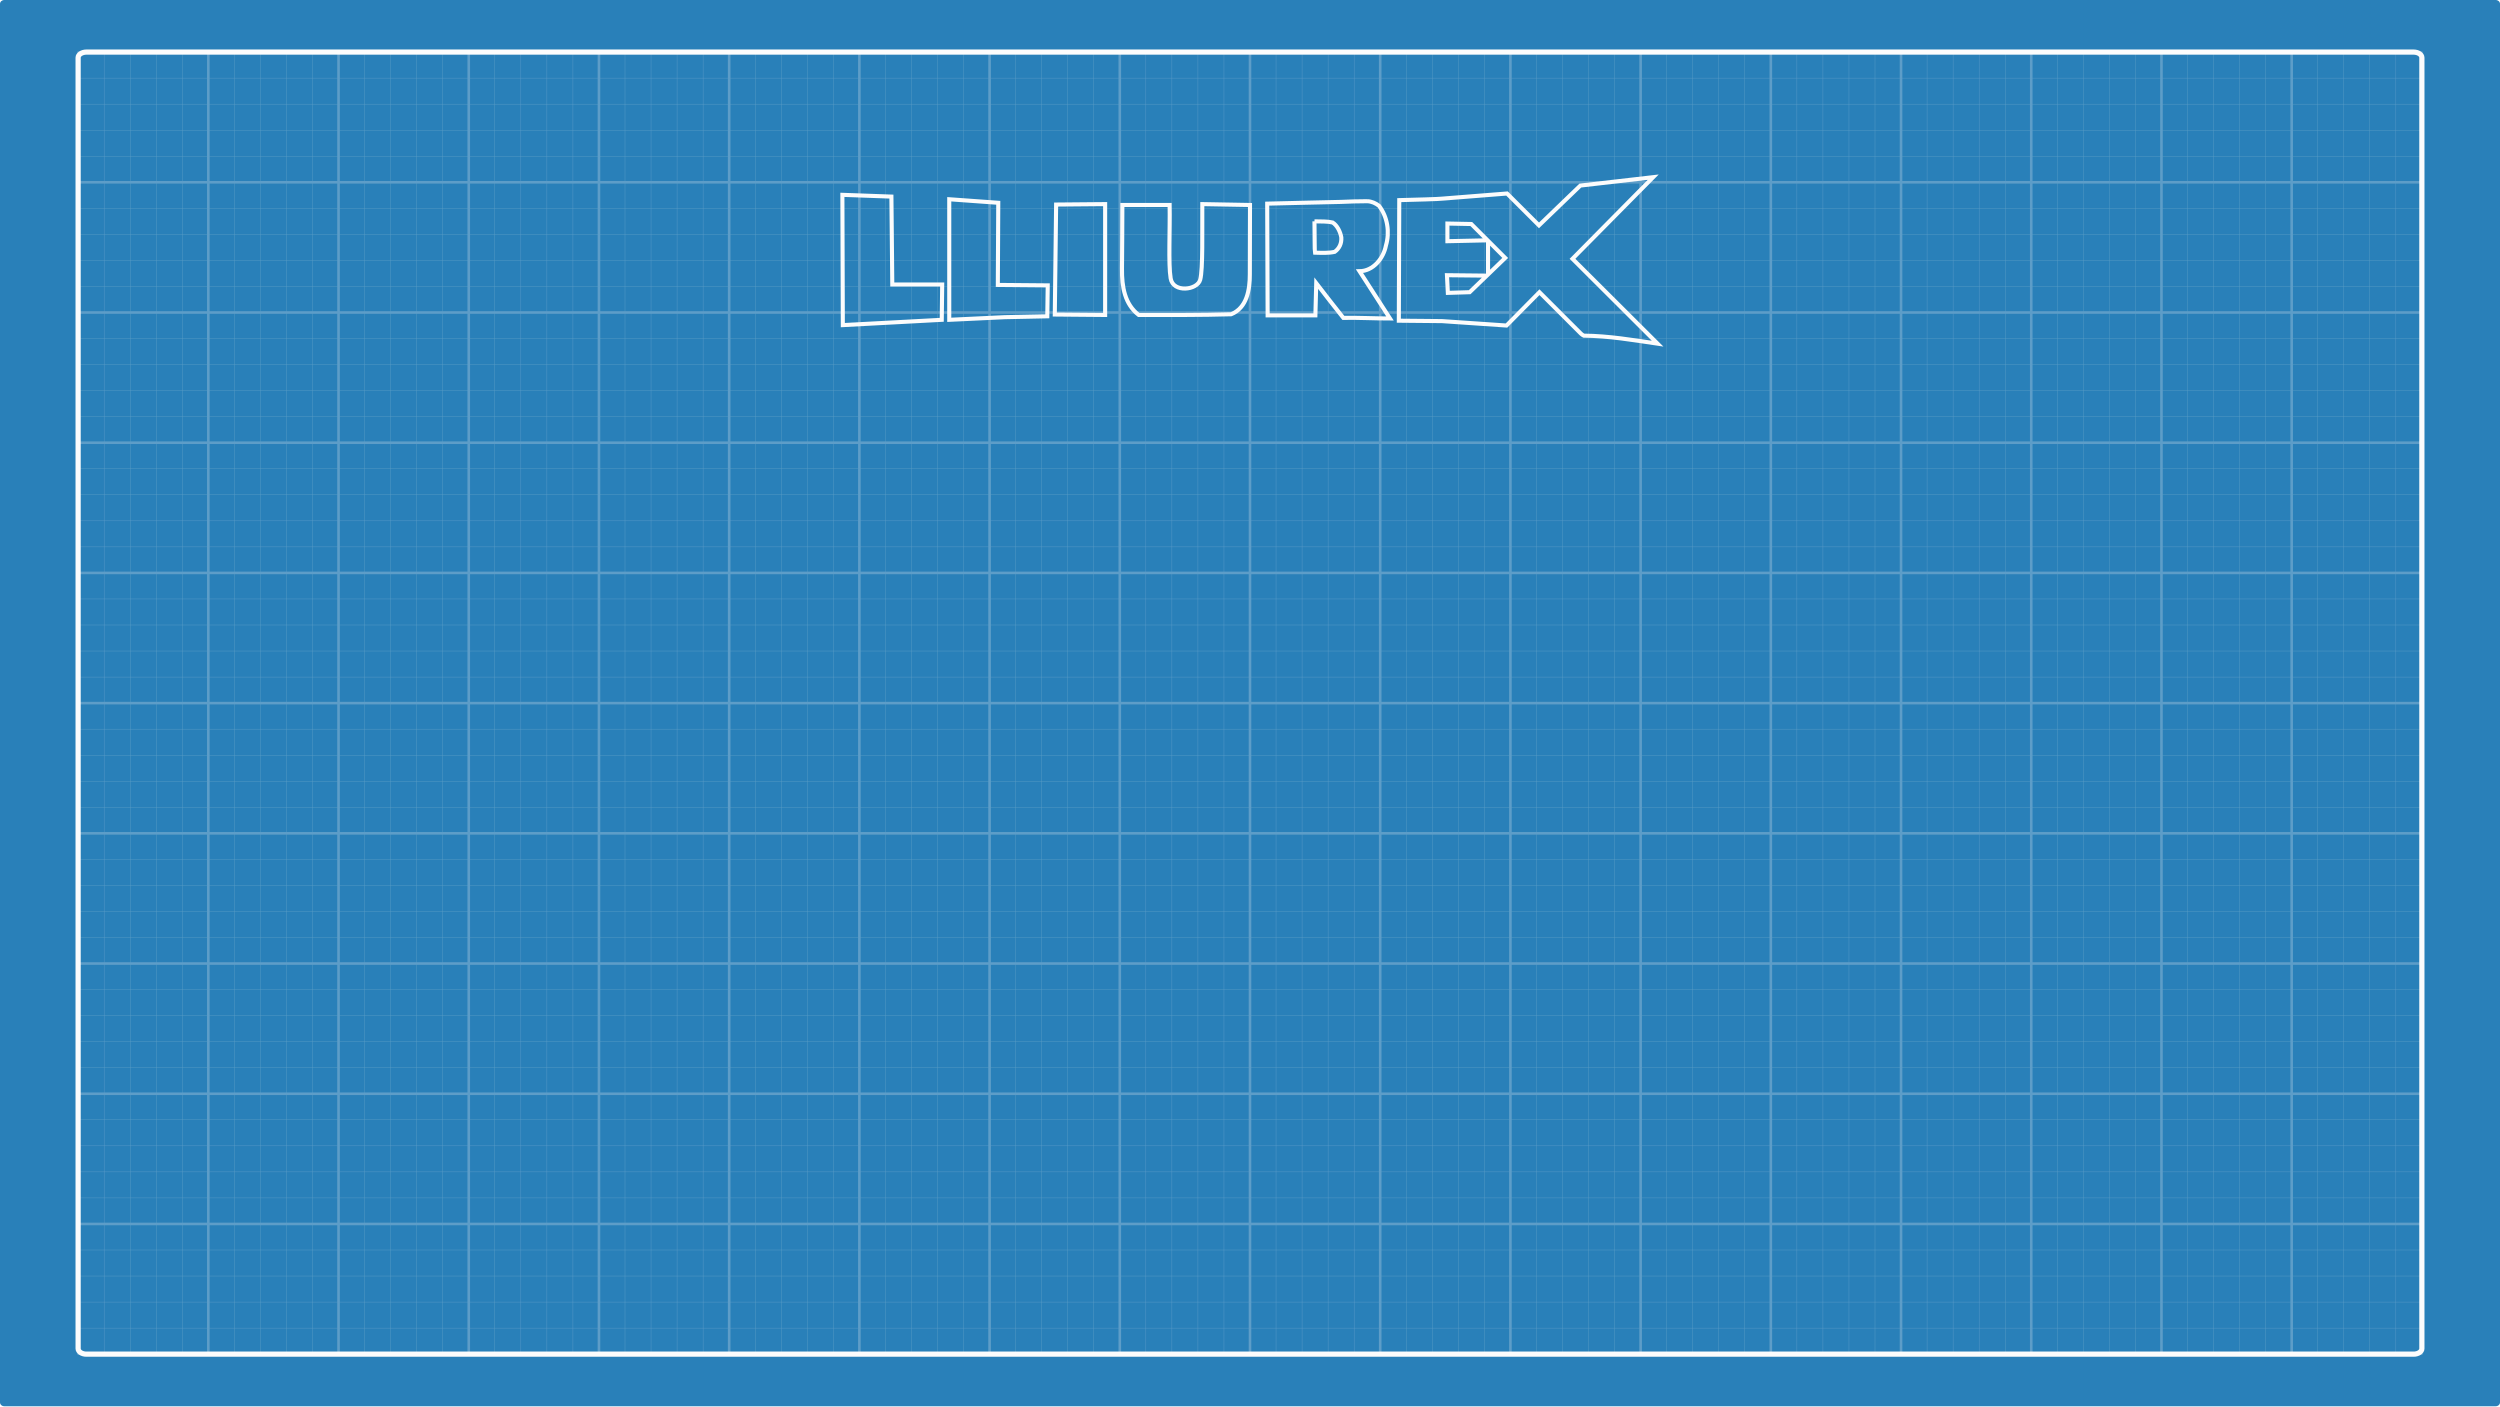
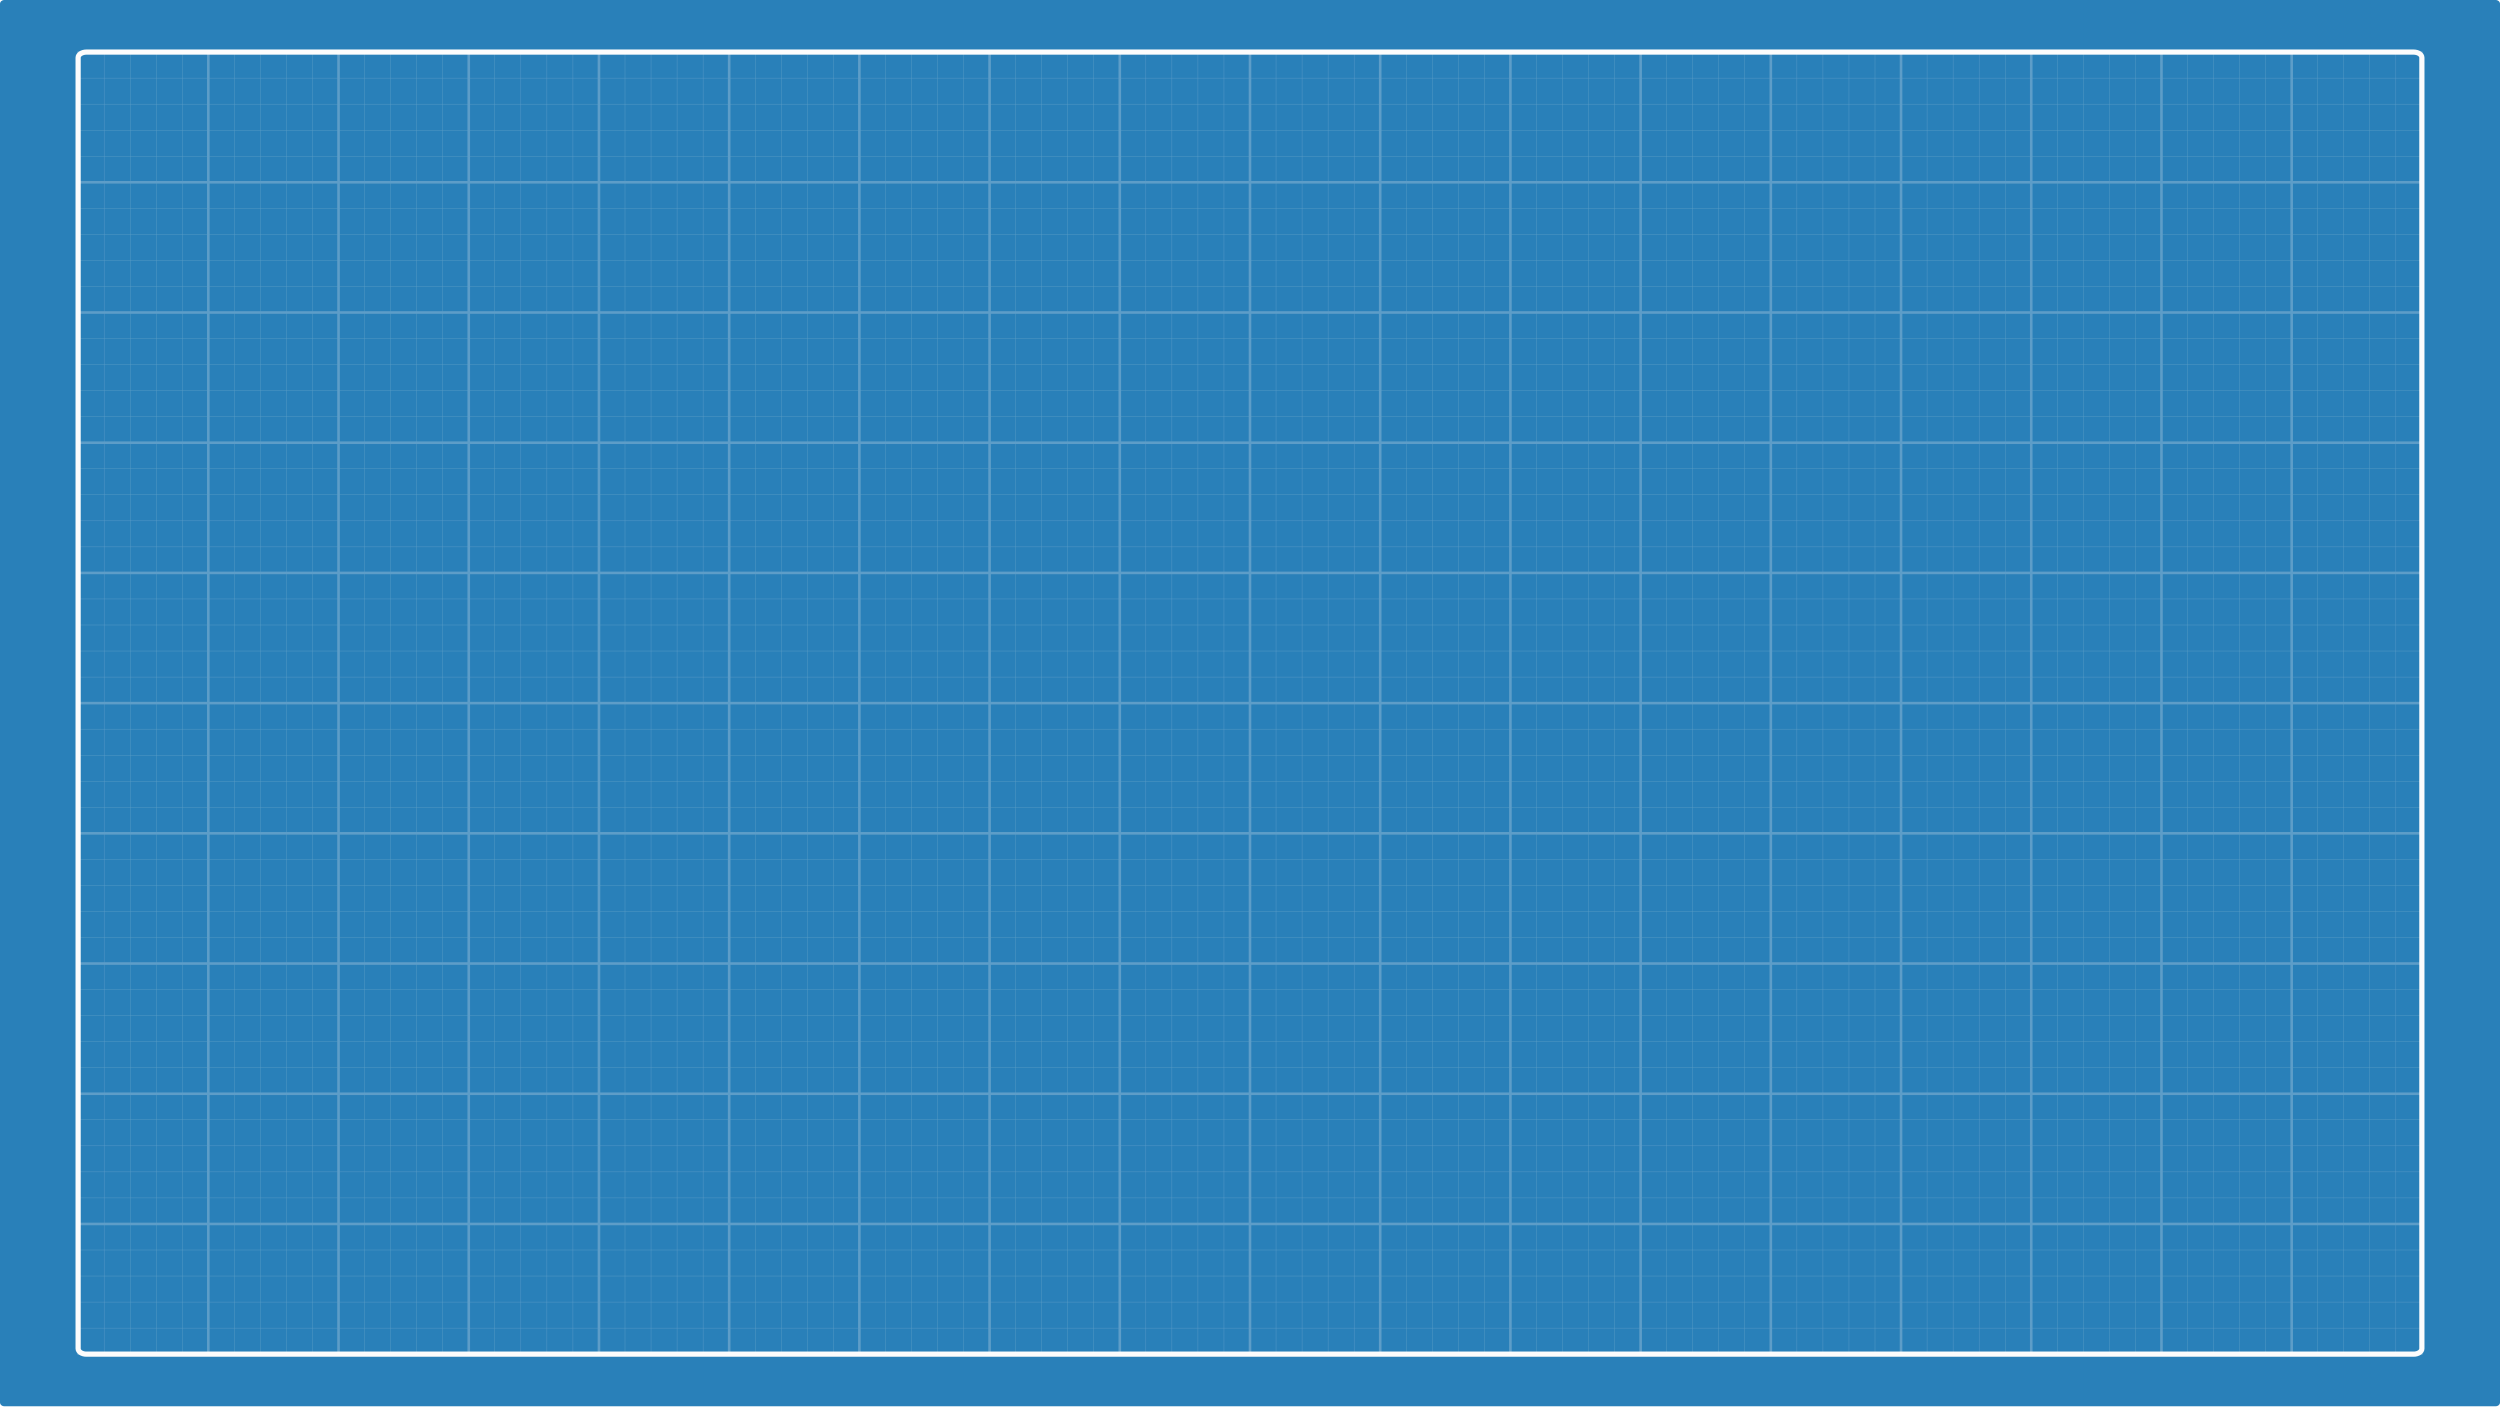
<svg xmlns="http://www.w3.org/2000/svg" id="svg8" version="1.1" viewBox="0 0 508 285.75" height="1080" width="1920">
  <defs id="defs2" />
  <rect style="opacity:1;fill:#2980b9;fill-opacity:1;stroke:none;stroke-width:0.166;stroke-miterlimit:4;stroke-dasharray:none;stroke-opacity:1" id="rect968" width="133.804" height="73.705" x="367.393" y="292.176" rx="0.642" ry="0.428" />
  <g transform="translate(0,-11.24998)" id="layer1">
    <rect ry="0.781" rx="0.878" y="11.25" x="1.9444442e-06" height="285.75" width="508" id="rect815" style="opacity:1;fill:#2980b9;fill-opacity:1;stroke:none;stroke-width:0.263;stroke-miterlimit:4;stroke-dasharray:none;stroke-opacity:1" />
  </g>
  <g id="g9262" transform="translate(15.875,10.58333)" style="stroke:#5d9dc8;stroke-opacity:1">
    <g id="g9010" style="stroke:#5d9dc8;stroke-opacity:1">
      <path id="path8976" style="fill:none;stroke:#5d9dc8;stroke-width:0.529;stroke-opacity:1" d="M 26.458,0 V 264.583" />
      <path id="path8978" style="fill:none;stroke:#5d9dc8;stroke-width:0.529;stroke-opacity:1" d="M 52.917,0 V 264.583" />
      <path id="path8980" style="fill:none;stroke:#5d9dc8;stroke-width:0.529;stroke-opacity:1" d="M 79.375,0 V 264.583" />
      <path id="path8982" style="fill:none;stroke:#5d9dc8;stroke-width:0.529;stroke-opacity:1" d="M 105.833,0 V 264.583" />
      <path id="path8984" style="fill:none;stroke:#5d9dc8;stroke-width:0.529;stroke-opacity:1" d="M 132.292,0 V 264.583" />
      <path id="path8986" style="fill:none;stroke:#5d9dc8;stroke-width:0.529;stroke-opacity:1" d="M 158.75,0 V 264.583" />
      <path id="path8988" style="fill:none;stroke:#5d9dc8;stroke-width:0.529;stroke-opacity:1" d="M 185.208,0 V 264.583" />
      <path id="path8990" style="fill:none;stroke:#5d9dc8;stroke-width:0.529;stroke-opacity:1" d="M 211.667,0 V 264.583" />
      <path id="path8992" style="fill:none;stroke:#5d9dc8;stroke-width:0.529;stroke-opacity:1" d="M 238.125,0 V 264.583" />
      <path id="path8994" style="fill:none;stroke:#5d9dc8;stroke-width:0.529;stroke-opacity:1" d="M 264.583,0 V 264.583" />
      <path id="path8996" style="fill:none;stroke:#5d9dc8;stroke-width:0.529;stroke-opacity:1" d="M 291.042,0 V 264.583" />
      <path id="path8998" style="fill:none;stroke:#5d9dc8;stroke-width:0.529;stroke-opacity:1" d="M 317.5,0 V 264.583" />
      <path id="path9000" style="fill:none;stroke:#5d9dc8;stroke-width:0.529;stroke-opacity:1" d="M 343.958,0 V 264.583" />
      <path id="path9002" style="fill:none;stroke:#5d9dc8;stroke-width:0.529;stroke-opacity:1" d="M 370.417,0 V 264.583" />
      <path id="path9004" style="fill:none;stroke:#5d9dc8;stroke-width:0.529;stroke-opacity:1" d="M 396.875,0 V 264.583" />
      <path id="path9006" style="fill:none;stroke:#5d9dc8;stroke-width:0.529;stroke-opacity:1" d="M 423.333,0 V 264.583" />
      <path id="path9008" style="fill:none;stroke:#5d9dc8;stroke-width:0.529;stroke-opacity:1" d="M 449.792,0 V 264.583" />
    </g>
    <g id="g9030" style="stroke:#5d9dc8;stroke-opacity:1">
      <path id="path9012" style="fill:none;stroke:#5d9dc8;stroke-width:0.529;stroke-opacity:1" d="M 0,26.458 H 476.25" />
      <path id="path9014" style="fill:none;stroke:#5d9dc8;stroke-width:0.529;stroke-opacity:1" d="M 0,52.917 H 476.25" />
      <path id="path9016" style="fill:none;stroke:#5d9dc8;stroke-width:0.529;stroke-opacity:1" d="M 0,79.375 H 476.25" />
      <path id="path9018" style="fill:none;stroke:#5d9dc8;stroke-width:0.529;stroke-opacity:1" d="M 0,105.833 H 476.25" />
      <path id="path9020" style="fill:none;stroke:#5d9dc8;stroke-width:0.529;stroke-opacity:1" d="M 0,132.292 H 476.25" />
      <path id="path9022" style="fill:none;stroke:#5d9dc8;stroke-width:0.529;stroke-opacity:1" d="M 0,158.75 H 476.25" />
      <path id="path9024" style="fill:none;stroke:#5d9dc8;stroke-width:0.529;stroke-opacity:1" d="M 0,185.208 H 476.25" />
      <path id="path9026" style="fill:none;stroke:#5d9dc8;stroke-width:0.529;stroke-opacity:1" d="M 0,211.667 H 476.25" />
      <path id="path9028" style="fill:none;stroke:#5d9dc8;stroke-width:0.529;stroke-opacity:1" d="M 0,238.125 H 476.25" />
    </g>
    <g id="g9176" style="stroke:#5d9dc8;stroke-opacity:1">
      <path id="path9032" style="fill:none;stroke:#5d9dc8;stroke-width:0.079;stroke-opacity:1" d="M 5.292,0 V 264.583" />
      <path id="path9034" style="fill:none;stroke:#5d9dc8;stroke-width:0.079;stroke-opacity:1" d="M 10.583,0 V 264.583" />
      <path id="path9036" style="fill:none;stroke:#5d9dc8;stroke-width:0.079;stroke-opacity:1" d="M 15.875,0 V 264.583" />
      <path id="path9038" style="fill:none;stroke:#5d9dc8;stroke-width:0.079;stroke-opacity:1" d="M 21.167,0 V 264.583" />
      <path id="path9040" style="fill:none;stroke:#5d9dc8;stroke-width:0.079;stroke-opacity:1" d="M 31.75,0 V 264.583" />
      <path id="path9042" style="fill:none;stroke:#5d9dc8;stroke-width:0.079;stroke-opacity:1" d="M 37.042,0 V 264.583" />
      <path id="path9044" style="fill:none;stroke:#5d9dc8;stroke-width:0.079;stroke-opacity:1" d="M 42.333,0 V 264.583" />
      <path id="path9046" style="fill:none;stroke:#5d9dc8;stroke-width:0.079;stroke-opacity:1" d="M 47.625,0 V 264.583" />
      <path id="path9048" style="fill:none;stroke:#5d9dc8;stroke-width:0.079;stroke-opacity:1" d="M 58.208,0 V 264.583" />
      <path id="path9050" style="fill:none;stroke:#5d9dc8;stroke-width:0.079;stroke-opacity:1" d="M 63.5,0 V 264.583" />
      <path id="path9052" style="fill:none;stroke:#5d9dc8;stroke-width:0.079;stroke-opacity:1" d="M 68.792,0 V 264.583" />
      <path id="path9054" style="fill:none;stroke:#5d9dc8;stroke-width:0.079;stroke-opacity:1" d="M 74.083,0 V 264.583" />
      <path id="path9056" style="fill:none;stroke:#5d9dc8;stroke-width:0.079;stroke-opacity:1" d="M 84.667,0 V 264.583" />
      <path id="path9058" style="fill:none;stroke:#5d9dc8;stroke-width:0.079;stroke-opacity:1" d="M 89.958,0 V 264.583" />
      <path id="path9060" style="fill:none;stroke:#5d9dc8;stroke-width:0.079;stroke-opacity:1" d="M 95.25,0 V 264.583" />
      <path id="path9062" style="fill:none;stroke:#5d9dc8;stroke-width:0.079;stroke-opacity:1" d="M 100.542,0 V 264.583" />
      <path id="path9064" style="fill:none;stroke:#5d9dc8;stroke-width:0.079;stroke-opacity:1" d="M 111.125,0 V 264.583" />
      <path id="path9066" style="fill:none;stroke:#5d9dc8;stroke-width:0.079;stroke-opacity:1" d="M 116.417,0 V 264.583" />
      <path id="path9068" style="fill:none;stroke:#5d9dc8;stroke-width:0.079;stroke-opacity:1" d="M 121.708,0 V 264.583" />
      <path id="path9070" style="fill:none;stroke:#5d9dc8;stroke-width:0.079;stroke-opacity:1" d="M 127,0 V 264.583" />
      <path id="path9072" style="fill:none;stroke:#5d9dc8;stroke-width:0.079;stroke-opacity:1" d="M 137.583,0 V 264.583" />
      <path id="path9074" style="fill:none;stroke:#5d9dc8;stroke-width:0.079;stroke-opacity:1" d="M 142.875,0 V 264.583" />
      <path id="path9076" style="fill:none;stroke:#5d9dc8;stroke-width:0.079;stroke-opacity:1" d="M 148.167,0 V 264.583" />
      <path id="path9078" style="fill:none;stroke:#5d9dc8;stroke-width:0.079;stroke-opacity:1" d="M 153.458,0 V 264.583" />
      <path id="path9080" style="fill:none;stroke:#5d9dc8;stroke-width:0.079;stroke-opacity:1" d="M 164.042,0 V 264.583" />
      <path id="path9082" style="fill:none;stroke:#5d9dc8;stroke-width:0.079;stroke-opacity:1" d="M 169.333,0 V 264.583" />
      <path id="path9084" style="fill:none;stroke:#5d9dc8;stroke-width:0.079;stroke-opacity:1" d="M 174.625,0 V 264.583" />
      <path id="path9086" style="fill:none;stroke:#5d9dc8;stroke-width:0.079;stroke-opacity:1" d="M 179.917,0 V 264.583" />
      <path id="path9088" style="fill:none;stroke:#5d9dc8;stroke-width:0.079;stroke-opacity:1" d="M 190.5,0 V 264.583" />
      <path id="path9090" style="fill:none;stroke:#5d9dc8;stroke-width:0.079;stroke-opacity:1" d="M 195.792,0 V 264.583" />
      <path id="path9092" style="fill:none;stroke:#5d9dc8;stroke-width:0.079;stroke-opacity:1" d="M 201.083,0 V 264.583" />
      <path id="path9094" style="fill:none;stroke:#5d9dc8;stroke-width:0.079;stroke-opacity:1" d="M 206.375,0 V 264.583" />
      <path id="path9096" style="fill:none;stroke:#5d9dc8;stroke-width:0.079;stroke-opacity:1" d="M 216.958,0 V 264.583" />
      <path id="path9098" style="fill:none;stroke:#5d9dc8;stroke-width:0.079;stroke-opacity:1" d="M 222.25,0 V 264.583" />
      <path id="path9100" style="fill:none;stroke:#5d9dc8;stroke-width:0.079;stroke-opacity:1" d="M 227.542,0 V 264.583" />
      <path id="path9102" style="fill:none;stroke:#5d9dc8;stroke-width:0.079;stroke-opacity:1" d="M 232.833,0 V 264.583" />
      <path id="path9104" style="fill:none;stroke:#5d9dc8;stroke-width:0.079;stroke-opacity:1" d="M 243.417,0 V 264.583" />
      <path id="path9106" style="fill:none;stroke:#5d9dc8;stroke-width:0.079;stroke-opacity:1" d="M 248.708,0 V 264.583" />
      <path id="path9108" style="fill:none;stroke:#5d9dc8;stroke-width:0.079;stroke-opacity:1" d="M 254,0 V 264.583" />
      <path id="path9110" style="fill:none;stroke:#5d9dc8;stroke-width:0.079;stroke-opacity:1" d="M 259.292,0 V 264.583" />
      <path id="path9112" style="fill:none;stroke:#5d9dc8;stroke-width:0.079;stroke-opacity:1" d="M 269.875,0 V 264.583" />
      <path id="path9114" style="fill:none;stroke:#5d9dc8;stroke-width:0.079;stroke-opacity:1" d="M 275.167,0 V 264.583" />
      <path id="path9116" style="fill:none;stroke:#5d9dc8;stroke-width:0.079;stroke-opacity:1" d="M 280.458,0 V 264.583" />
      <path id="path9118" style="fill:none;stroke:#5d9dc8;stroke-width:0.079;stroke-opacity:1" d="M 285.75,0 V 264.583" />
      <path id="path9120" style="fill:none;stroke:#5d9dc8;stroke-width:0.079;stroke-opacity:1" d="M 296.333,0 V 264.583" />
      <path id="path9122" style="fill:none;stroke:#5d9dc8;stroke-width:0.079;stroke-opacity:1" d="M 301.625,0 V 264.583" />
      <path id="path9124" style="fill:none;stroke:#5d9dc8;stroke-width:0.079;stroke-opacity:1" d="M 306.917,0 V 264.583" />
      <path id="path9126" style="fill:none;stroke:#5d9dc8;stroke-width:0.079;stroke-opacity:1" d="M 312.208,0 V 264.583" />
      <path id="path9128" style="fill:none;stroke:#5d9dc8;stroke-width:0.079;stroke-opacity:1" d="M 322.792,0 V 264.583" />
      <path id="path9130" style="fill:none;stroke:#5d9dc8;stroke-width:0.079;stroke-opacity:1" d="M 328.083,0 V 264.583" />
      <path id="path9132" style="fill:none;stroke:#5d9dc8;stroke-width:0.079;stroke-opacity:1" d="M 333.375,0 V 264.583" />
      <path id="path9134" style="fill:none;stroke:#5d9dc8;stroke-width:0.079;stroke-opacity:1" d="M 338.667,0 V 264.583" />
      <path id="path9136" style="fill:none;stroke:#5d9dc8;stroke-width:0.079;stroke-opacity:1" d="M 349.25,0 V 264.583" />
      <path id="path9138" style="fill:none;stroke:#5d9dc8;stroke-width:0.079;stroke-opacity:1" d="M 354.542,0 V 264.583" />
      <path id="path9140" style="fill:none;stroke:#5d9dc8;stroke-width:0.079;stroke-opacity:1" d="M 359.833,0 V 264.583" />
      <path id="path9142" style="fill:none;stroke:#5d9dc8;stroke-width:0.079;stroke-opacity:1" d="M 365.125,0 V 264.583" />
      <path id="path9144" style="fill:none;stroke:#5d9dc8;stroke-width:0.079;stroke-opacity:1" d="M 375.708,0 V 264.583" />
      <path id="path9146" style="fill:none;stroke:#5d9dc8;stroke-width:0.079;stroke-opacity:1" d="M 381,0 V 264.583" />
      <path id="path9148" style="fill:none;stroke:#5d9dc8;stroke-width:0.079;stroke-opacity:1" d="M 386.292,0 V 264.583" />
      <path id="path9150" style="fill:none;stroke:#5d9dc8;stroke-width:0.079;stroke-opacity:1" d="M 391.583,0 V 264.583" />
      <path id="path9152" style="fill:none;stroke:#5d9dc8;stroke-width:0.079;stroke-opacity:1" d="M 402.167,0 V 264.583" />
      <path id="path9154" style="fill:none;stroke:#5d9dc8;stroke-width:0.079;stroke-opacity:1" d="M 407.458,0 V 264.583" />
      <path id="path9156" style="fill:none;stroke:#5d9dc8;stroke-width:0.079;stroke-opacity:1" d="M 412.75,0 V 264.583" />
      <path id="path9158" style="fill:none;stroke:#5d9dc8;stroke-width:0.079;stroke-opacity:1" d="M 418.042,0 V 264.583" />
      <path id="path9160" style="fill:none;stroke:#5d9dc8;stroke-width:0.079;stroke-opacity:1" d="M 428.625,0 V 264.583" />
      <path id="path9162" style="fill:none;stroke:#5d9dc8;stroke-width:0.079;stroke-opacity:1" d="M 433.917,0 V 264.583" />
      <path id="path9164" style="fill:none;stroke:#5d9dc8;stroke-width:0.079;stroke-opacity:1" d="M 439.208,0 V 264.583" />
      <path id="path9166" style="fill:none;stroke:#5d9dc8;stroke-width:0.079;stroke-opacity:1" d="M 444.5,0 V 264.583" />
      <path id="path9168" style="fill:none;stroke:#5d9dc8;stroke-width:0.079;stroke-opacity:1" d="M 455.083,0 V 264.583" />
      <path id="path9170" style="fill:none;stroke:#5d9dc8;stroke-width:0.079;stroke-opacity:1" d="M 460.375,0 V 264.583" />
      <path id="path9172" style="fill:none;stroke:#5d9dc8;stroke-width:0.079;stroke-opacity:1" d="M 465.667,0 V 264.583" />
      <path id="path9174" style="fill:none;stroke:#5d9dc8;stroke-width:0.079;stroke-opacity:1" d="M 470.958,0 V 264.583" />
    </g>
    <g id="g9258" style="stroke:#5d9dc8;stroke-opacity:1">
      <path id="path9178" style="fill:none;stroke:#5d9dc8;stroke-width:0.079;stroke-opacity:1" d="M 0,5.292 H 476.25" />
      <path id="path9180" style="fill:none;stroke:#5d9dc8;stroke-width:0.079;stroke-opacity:1" d="M 0,10.583 H 476.25" />
      <path id="path9182" style="fill:none;stroke:#5d9dc8;stroke-width:0.079;stroke-opacity:1" d="M 0,15.875 H 476.25" />
      <path id="path9184" style="fill:none;stroke:#5d9dc8;stroke-width:0.079;stroke-opacity:1" d="M 0,21.167 H 476.25" />
      <path id="path9186" style="fill:none;stroke:#5d9dc8;stroke-width:0.079;stroke-opacity:1" d="M 0,31.75 H 476.25" />
      <path id="path9188" style="fill:none;stroke:#5d9dc8;stroke-width:0.079;stroke-opacity:1" d="M 0,37.042 H 476.25" />
      <path id="path9190" style="fill:none;stroke:#5d9dc8;stroke-width:0.079;stroke-opacity:1" d="M 0,42.333 H 476.25" />
      <path id="path9192" style="fill:none;stroke:#5d9dc8;stroke-width:0.079;stroke-opacity:1" d="M 0,47.625 H 476.25" />
      <path id="path9194" style="fill:none;stroke:#5d9dc8;stroke-width:0.079;stroke-opacity:1" d="M 0,58.208 H 476.25" />
      <path id="path9196" style="fill:none;stroke:#5d9dc8;stroke-width:0.079;stroke-opacity:1" d="M 0,63.5 H 476.25" />
      <path id="path9198" style="fill:none;stroke:#5d9dc8;stroke-width:0.079;stroke-opacity:1" d="M 0,68.792 H 476.25" />
      <path id="path9200" style="fill:none;stroke:#5d9dc8;stroke-width:0.079;stroke-opacity:1" d="M 0,74.083 H 476.25" />
      <path id="path9202" style="fill:none;stroke:#5d9dc8;stroke-width:0.079;stroke-opacity:1" d="M 0,84.667 H 476.25" />
      <path id="path9204" style="fill:none;stroke:#5d9dc8;stroke-width:0.079;stroke-opacity:1" d="M 0,89.958 H 476.25" />
      <path id="path9206" style="fill:none;stroke:#5d9dc8;stroke-width:0.079;stroke-opacity:1" d="M 0,95.25 H 476.25" />
      <path id="path9208" style="fill:none;stroke:#5d9dc8;stroke-width:0.079;stroke-opacity:1" d="M 0,100.542 H 476.25" />
      <path id="path9210" style="fill:none;stroke:#5d9dc8;stroke-width:0.079;stroke-opacity:1" d="M 0,111.125 H 476.25" />
      <path id="path9212" style="fill:none;stroke:#5d9dc8;stroke-width:0.079;stroke-opacity:1" d="M 0,116.417 H 476.25" />
      <path id="path9214" style="fill:none;stroke:#5d9dc8;stroke-width:0.079;stroke-opacity:1" d="M 0,121.708 H 476.25" />
      <path id="path9216" style="fill:none;stroke:#5d9dc8;stroke-width:0.079;stroke-opacity:1" d="M 0,127 H 476.25" />
      <path id="path9218" style="fill:none;stroke:#5d9dc8;stroke-width:0.079;stroke-opacity:1" d="M 0,137.583 H 476.25" />
      <path id="path9220" style="fill:none;stroke:#5d9dc8;stroke-width:0.079;stroke-opacity:1" d="M 0,142.875 H 476.25" />
      <path id="path9222" style="fill:none;stroke:#5d9dc8;stroke-width:0.079;stroke-opacity:1" d="M 0,148.167 H 476.25" />
      <path id="path9224" style="fill:none;stroke:#5d9dc8;stroke-width:0.079;stroke-opacity:1" d="M 0,153.458 H 476.25" />
      <path id="path9226" style="fill:none;stroke:#5d9dc8;stroke-width:0.079;stroke-opacity:1" d="M 0,164.042 H 476.25" />
      <path id="path9228" style="fill:none;stroke:#5d9dc8;stroke-width:0.079;stroke-opacity:1" d="M 0,169.333 H 476.25" />
      <path id="path9230" style="fill:none;stroke:#5d9dc8;stroke-width:0.079;stroke-opacity:1" d="M 0,174.625 H 476.25" />
      <path id="path9232" style="fill:none;stroke:#5d9dc8;stroke-width:0.079;stroke-opacity:1" d="M 0,179.917 H 476.25" />
      <path id="path9234" style="fill:none;stroke:#5d9dc8;stroke-width:0.079;stroke-opacity:1" d="M 0,190.5 H 476.25" />
      <path id="path9236" style="fill:none;stroke:#5d9dc8;stroke-width:0.079;stroke-opacity:1" d="M 0,195.792 H 476.25" />
      <path id="path9238" style="fill:none;stroke:#5d9dc8;stroke-width:0.079;stroke-opacity:1" d="M 0,201.083 H 476.25" />
      <path id="path9240" style="fill:none;stroke:#5d9dc8;stroke-width:0.079;stroke-opacity:1" d="M 0,206.375 H 476.25" />
      <path id="path9242" style="fill:none;stroke:#5d9dc8;stroke-width:0.079;stroke-opacity:1" d="M 0,216.958 H 476.25" />
      <path id="path9244" style="fill:none;stroke:#5d9dc8;stroke-width:0.079;stroke-opacity:1" d="M 0,222.25 H 476.25" />
      <path id="path9246" style="fill:none;stroke:#5d9dc8;stroke-width:0.079;stroke-opacity:1" d="M 0,227.542 H 476.25" />
      <path id="path9248" style="fill:none;stroke:#5d9dc8;stroke-width:0.079;stroke-opacity:1" d="M 0,232.833 H 476.25" />
      <path id="path9250" style="fill:none;stroke:#5d9dc8;stroke-width:0.079;stroke-opacity:1" d="M 0,243.417 H 476.25" />
      <path id="path9252" style="fill:none;stroke:#5d9dc8;stroke-width:0.079;stroke-opacity:1" d="M 0,248.708 H 476.25" />
      <path id="path9254" style="fill:none;stroke:#5d9dc8;stroke-width:0.079;stroke-opacity:1" d="M 0,254 H 476.25" />
      <path id="path9256" style="fill:none;stroke:#5d9dc8;stroke-width:0.079;stroke-opacity:1" d="M 0,259.292 H 476.25" />
    </g>
    <rect id="rect9260" y="0" x="0" width="476.25" style="fill:none;stroke:#5d9dc8;stroke-width:0.265;stroke-opacity:1" height="264.583" />
  </g>
  <rect style="opacity:1;fill:none;fill-opacity:1;stroke:#fcfcfc;stroke-width:1.058;stroke-miterlimit:4;stroke-dasharray:none;stroke-opacity:1" id="rect9582" width="476.25" height="264.583" x="15.875" y="10.583" rx="1.684" ry="1.134" />
-   <path style="opacity:1;fill:none;fill-opacity:1;fill-rule:evenodd;stroke:#fcfcfc;stroke-width:0.829;stroke-linecap:butt;stroke-linejoin:miter;stroke-miterlimit:4;stroke-dasharray:none;stroke-opacity:1" d="m 335.931,36.001 -14.807,1.705 -8.4,8.093 c -2.166,-2.159 -4.331,-4.318 -6.497,-6.478 -4.158,0.329 -8.316,0.658 -12.474,0.987 10e-4,0.001 0.002,0.002 0.004,0.004 -0.165,0.013 -0.328,0.025 -0.493,0.039 -0.845,0.115 -5.909,0.233 -8.933,0.316 -0.03,8.166 -0.061,16.332 -0.09,24.499 2.922,0.028 5.845,0.056 8.767,0.084 l 13.111,0.899 6.699,-6.775 c 2.798,2.798 5.597,5.597 8.395,8.395 0.225,0.201 0.403,0.335 0.605,0.435 5.062,0.046 10.014,0.895 15.009,1.629 -5.766,-5.749 -11.531,-11.498 -17.297,-17.246 z m -164.76,3.589 0.09,26.473 20.102,-1.077 0.09,-7.179 h -10.14 l -0.18,-17.858 z m 21.717,0.898 v 24.499 l 11.307,-0.538 8.614,-0.179 0.09,-6.282 -10.141,-0.09 0.09,-16.692 z m 84.947,0.398 c -1.76,0.019 -3.62,0.044 -5.401,0.142 -4.979,0.134 -9.959,0.208 -14.938,0.352 0.03,7.568 0.057,15.136 0.087,22.704 h 9.703 c 0.06,-2.183 0.113,-4.367 0.173,-6.551 1.83,2.357 3.632,4.733 5.506,7.056 3.162,-0.059 6.321,0.13 9.482,0.129 -2.064,-3.201 -4.127,-6.403 -6.191,-9.603 2.809,-0.04 4.871,-2.635 5.366,-5.22 0.808,-2.712 0.33,-5.821 -1.404,-8.074 -0.704,-0.528 -1.459,-0.894 -2.384,-0.935 z m -53.27,0.589 -9.961,0.09 -0.27,22.345 10.23,0.09 z m 19.742,0 c -0.038,5.286 0.153,13.216 -0.424,15.362 -0.577,2.146 -5.507,2.739 -6.006,-0.269 -0.499,-3.008 -0.109,-9.944 -0.21,-14.914 h -9.602 c -0.018,4.298 -0.032,9.067 -0.078,12.895 -0.046,3.828 0.588,7.263 3.399,9.45 6.265,0 12.534,0.043 18.788,-0.142 3.209,-1.318 3.789,-4.959 3.789,-8.106 0,-3.146 0.037,-7.429 0.037,-14.097 -3.231,-0.06 -6.461,-0.119 -9.692,-0.179 z m 22.792,3.504 c 1.323,0.031 2.667,-0.02 3.699,0.236 0.911,0.586 1.544,1.844 1.757,3.02 0.082,1.234 -0.41,2.272 -1.344,2.938 -1.283,0.289 -2.691,0.203 -4.026,0.169 -0.048,-0.208 -0.056,-4.242 -0.086,-6.364 z m 27.014,0.444 c 1.618,0.033 3.235,0.065 4.853,0.098 1.105,1.105 2.209,2.209 3.314,3.314 -2.722,0.059 -5.445,0.119 -8.167,0.178 z m 8.256,3.5 c 1.163,1.163 2.326,2.326 3.489,3.489 l -3.489,3.363 z m -8.346,6.999 8.104,0.087 -3.492,3.365 c -1.477,0.046 -2.954,0.092 -4.432,0.138 -0.06,-1.197 -0.12,-2.393 -0.18,-3.59 z" id="path3214" />
+   <path style="opacity:1;fill:none;fill-opacity:1;fill-rule:evenodd;stroke:#2ecc71;stroke-width:0.829;stroke-linecap:butt;stroke-linejoin:miter;stroke-miterlimit:4;stroke-dasharray:none;stroke-opacity:1" d="m 328.447,-43.645 -14.807,1.705 -8.4,8.093 c -2.166,-2.159 -4.331,-4.318 -6.497,-6.478 -4.158,0.329 -8.316,0.658 -12.474,0.987 10e-4,0.001 0.002,0.002 0.004,0.004 -0.165,0.013 -0.328,0.025 -0.493,0.039 -0.845,0.115 -5.909,0.233 -8.933,0.316 -0.03,8.166 -0.061,16.332 -0.09,24.499 2.922,0.028 5.845,0.056 8.767,0.084 l 13.111,0.899 6.699,-6.775 c 2.798,2.798 5.597,5.597 8.395,8.395 0.225,0.201 0.403,0.335 0.605,0.435 5.062,0.046 10.014,0.895 15.009,1.629 -5.766,-5.749 -11.531,-11.498 -17.297,-17.246 z m -164.76,3.589 0.09,26.473 20.102,-1.077 0.09,-7.179 h -10.14 l -0.18,-17.858 z m 21.717,0.898 v 24.499 l 11.307,-0.538 8.614,-0.179 0.09,-6.282 -10.141,-0.09 0.09,-16.692 z m 84.947,0.398 c -1.76,0.019 -3.62,0.044 -5.401,0.142 -4.979,0.134 -9.959,0.208 -14.938,0.352 0.03,7.568 0.057,15.136 0.087,22.704 h 9.703 c 0.06,-2.183 0.113,-4.367 0.173,-6.551 1.83,2.357 3.632,4.733 5.506,7.056 3.162,-0.059 6.321,0.13 9.482,0.129 -2.064,-3.201 -4.127,-6.403 -6.191,-9.603 2.809,-0.04 4.871,-2.635 5.366,-5.22 0.808,-2.712 0.33,-5.821 -1.404,-8.074 -0.704,-0.528 -1.459,-0.894 -2.384,-0.935 z m -53.27,0.589 -9.961,0.09 -0.27,22.345 10.23,0.09 z m 19.742,0 c -0.038,5.286 0.153,13.216 -0.424,15.362 -0.577,2.146 -5.507,2.739 -6.006,-0.269 -0.499,-3.008 -0.109,-9.944 -0.21,-14.914 h -9.602 c -0.018,4.298 -0.032,9.067 -0.078,12.895 -0.046,3.828 0.588,7.263 3.399,9.45 6.265,0 12.534,0.043 18.788,-0.142 3.209,-1.318 3.789,-4.959 3.789,-8.106 0,-3.146 0.037,-7.429 0.037,-14.097 -3.231,-0.06 -6.461,-0.119 -9.692,-0.179 z m 22.792,3.504 c 1.323,0.031 2.667,-0.02 3.699,0.236 0.911,0.586 1.544,1.844 1.757,3.02 0.082,1.234 -0.41,2.272 -1.344,2.938 -1.283,0.289 -2.691,0.203 -4.026,0.169 -0.048,-0.208 -0.056,-4.242 -0.086,-6.364 z m 27.014,0.444 c 1.618,0.033 3.235,0.065 4.853,0.098 1.105,1.105 2.209,2.209 3.314,3.314 -2.722,0.059 -5.445,0.119 -8.167,0.178 z m 8.256,3.5 c 1.163,1.163 2.326,2.326 3.489,3.489 l -3.489,3.363 z m -8.346,6.999 8.104,0.087 -3.492,3.365 c -1.477,0.046 -2.954,0.092 -4.432,0.138 -0.06,-1.197 -0.12,-2.393 -0.18,-3.59 z" id="path3214" />
  <rect style="opacity:1;fill:none;fill-opacity:1;stroke:#fcfcfc;stroke-width:1.058;stroke-miterlimit:4;stroke-dasharray:none;stroke-opacity:1" id="rect9590" width="105.833" height="52.917" x="380.319" y="300.821" rx="0.454" ry="0.319" />
  <path style="fill:none;stroke:#fcfcfc;stroke-width:1.058;stroke-linecap:butt;stroke-linejoin:miter;stroke-miterlimit:4;stroke-dasharray:none;stroke-opacity:1" d="M 380.319,311.404 H 486.152" id="path9592" />
  <text xml:space="preserve" style="font-style:normal;font-weight:normal;font-size:7.807px;line-height:1.25;font-family:sans-serif;letter-spacing:0px;word-spacing:0px;fill:#fcfcfc;fill-opacity:1;stroke:none;stroke-width:0.195" x="384.795" y="309.031" id="text9596">
    <tspan id="tspan9594" x="384.795" y="309.031" style="fill:#fcfcfc;stroke-width:0.195">LliureX 19</tspan>
  </text>
  <text xml:space="preserve" style="font-style:normal;font-weight:normal;font-size:10.583px;line-height:1;font-family:sans-serif;letter-spacing:0px;word-spacing:0px;fill:#fcfcfc;fill-opacity:1;stroke:none;stroke-width:0.265" x="385.083" y="318.689" id="text9600">
    <tspan id="tspan9598" x="385.083" y="318.689" style="font-size:5.644px;line-height:1;fill:#fcfcfc;stroke:none;stroke-width:0.265">Status: alpha</tspan>
    <tspan x="385.083" y="329.273" style="font-size:5.644px;line-height:1;fill:#fcfcfc;stroke:none;stroke-width:0.265" id="tspan9620">Desktop: KDE Plasma</tspan>
    <tspan x="385.083" y="339.856" style="font-size:5.644px;line-height:1;fill:#fcfcfc;stroke:none;stroke-width:0.265" id="tspan9622">Kernel: Linux 4.15</tspan>
    <tspan x="385.083" y="350.439" style="font-size:5.644px;line-height:1;fill:#fcfcfc;stroke:none;stroke-width:0.265" id="tspan9624">Arch: x86-64</tspan>
  </text>
</svg>
